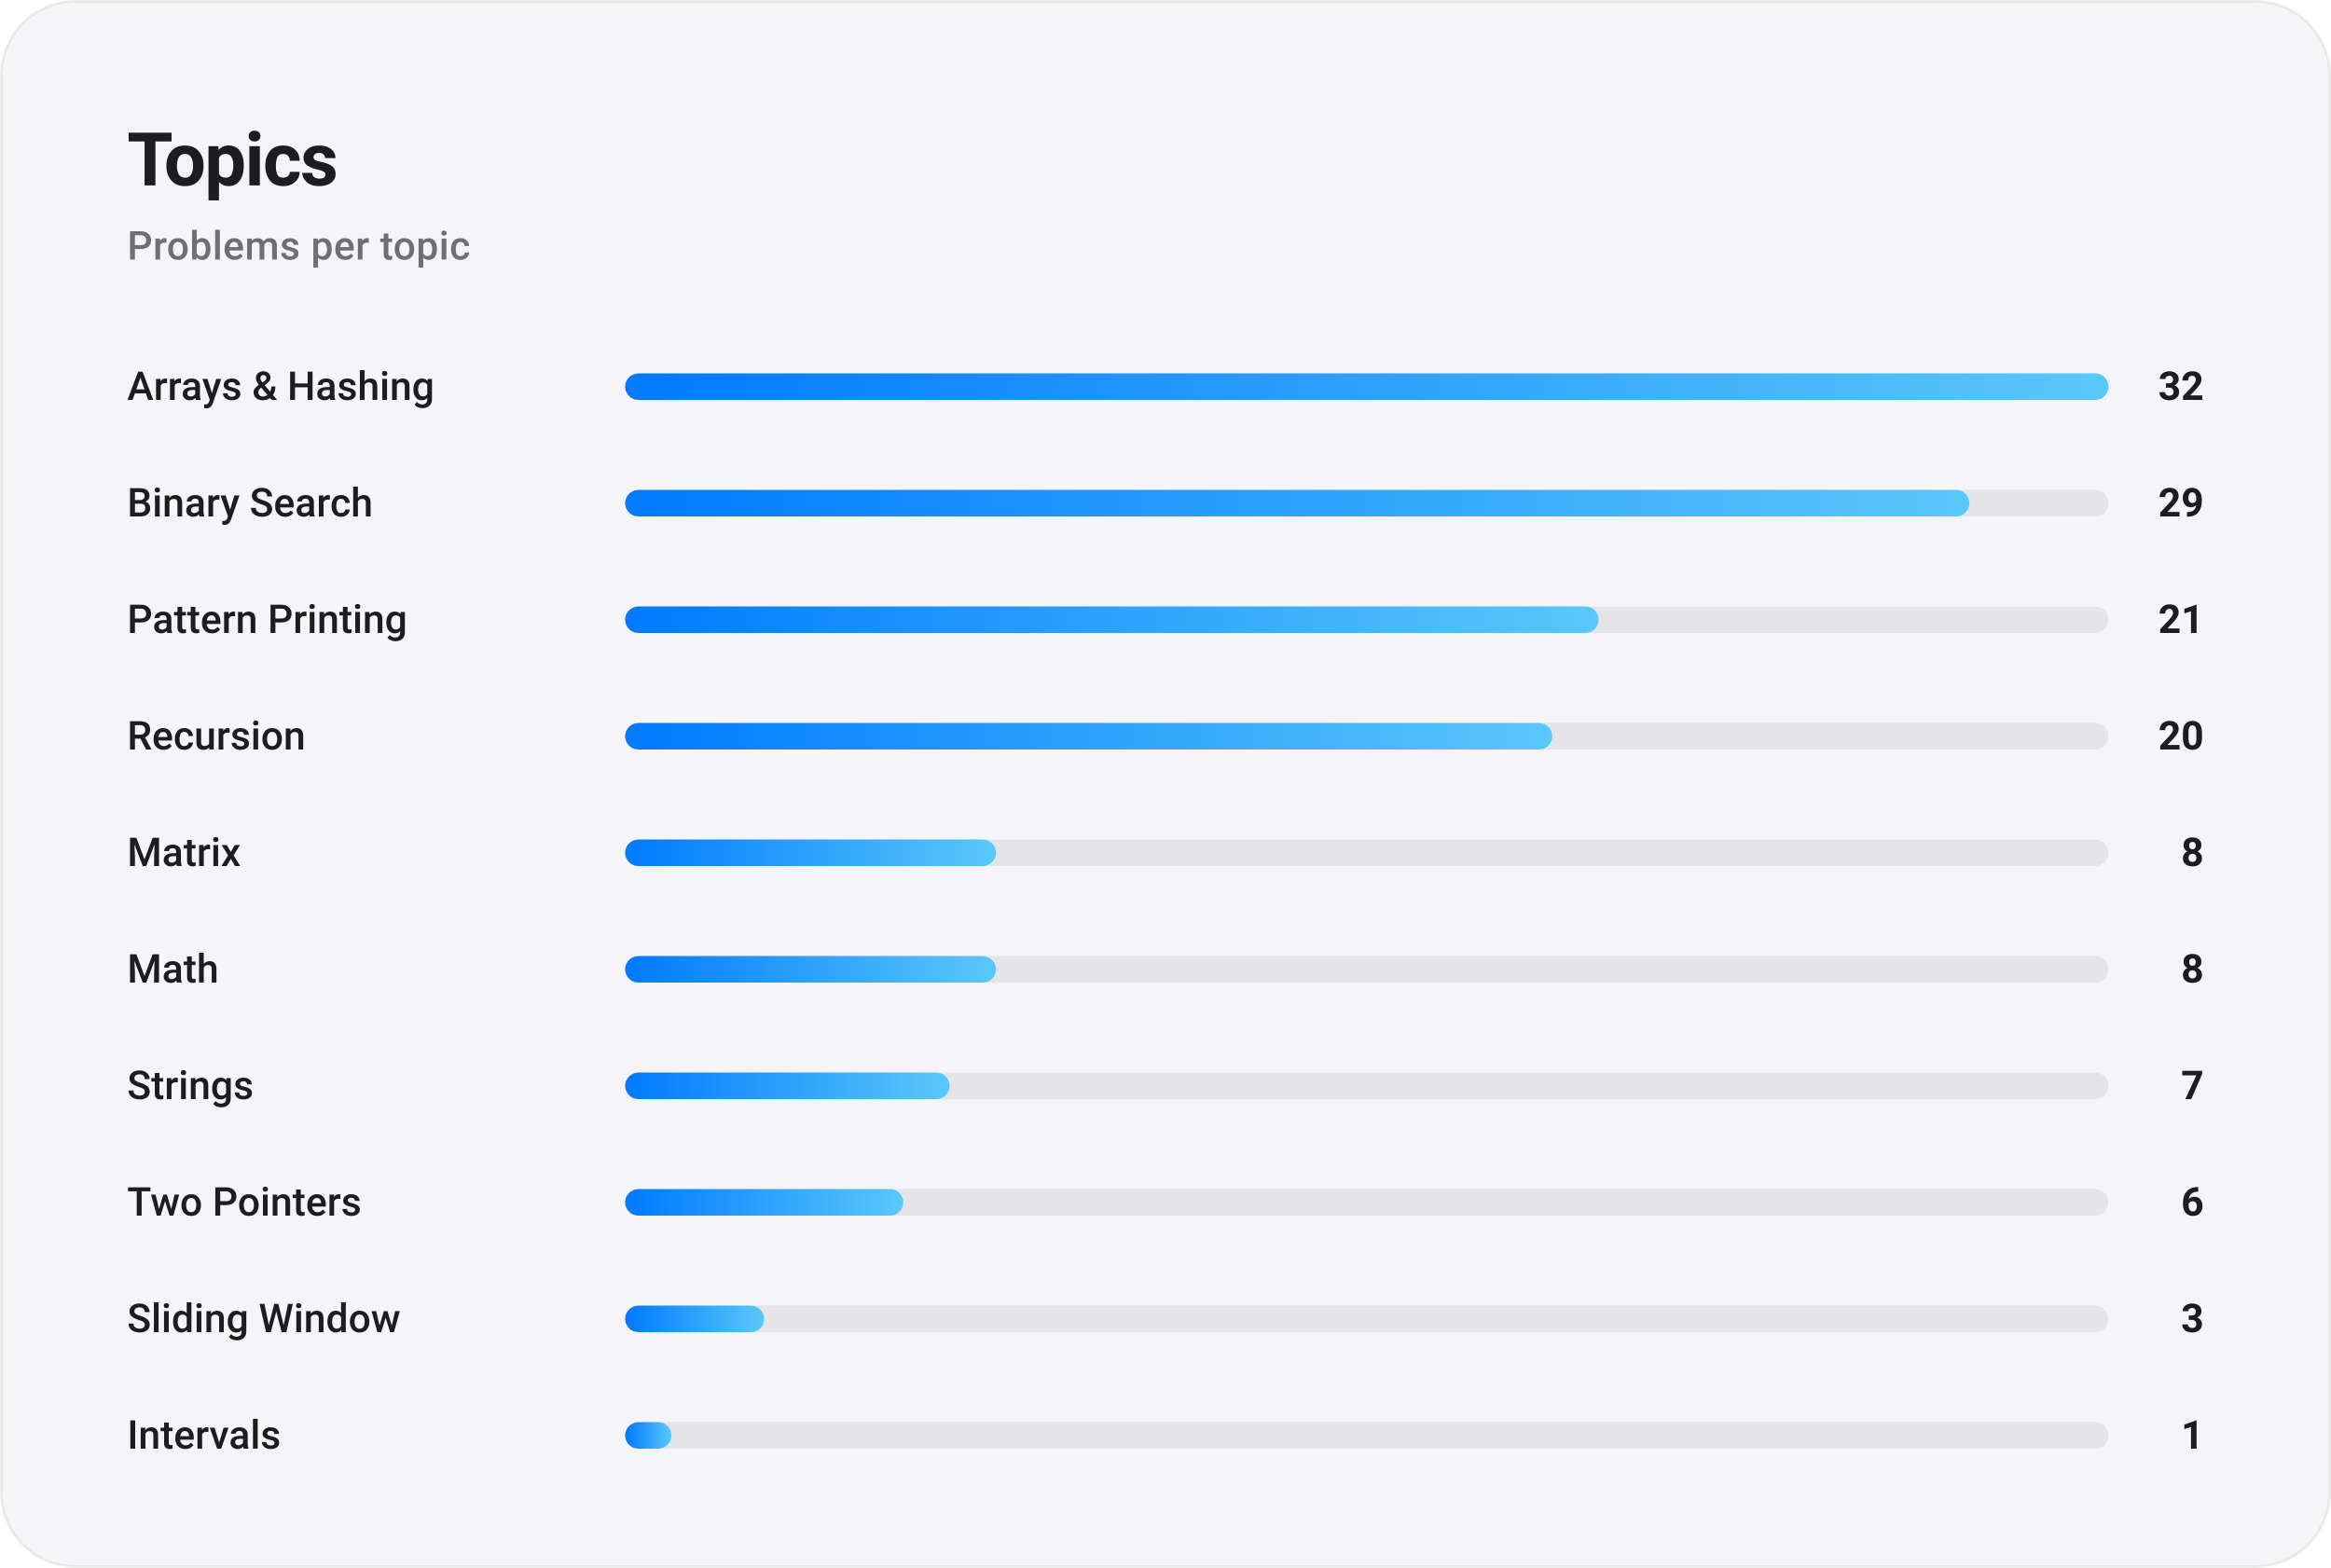
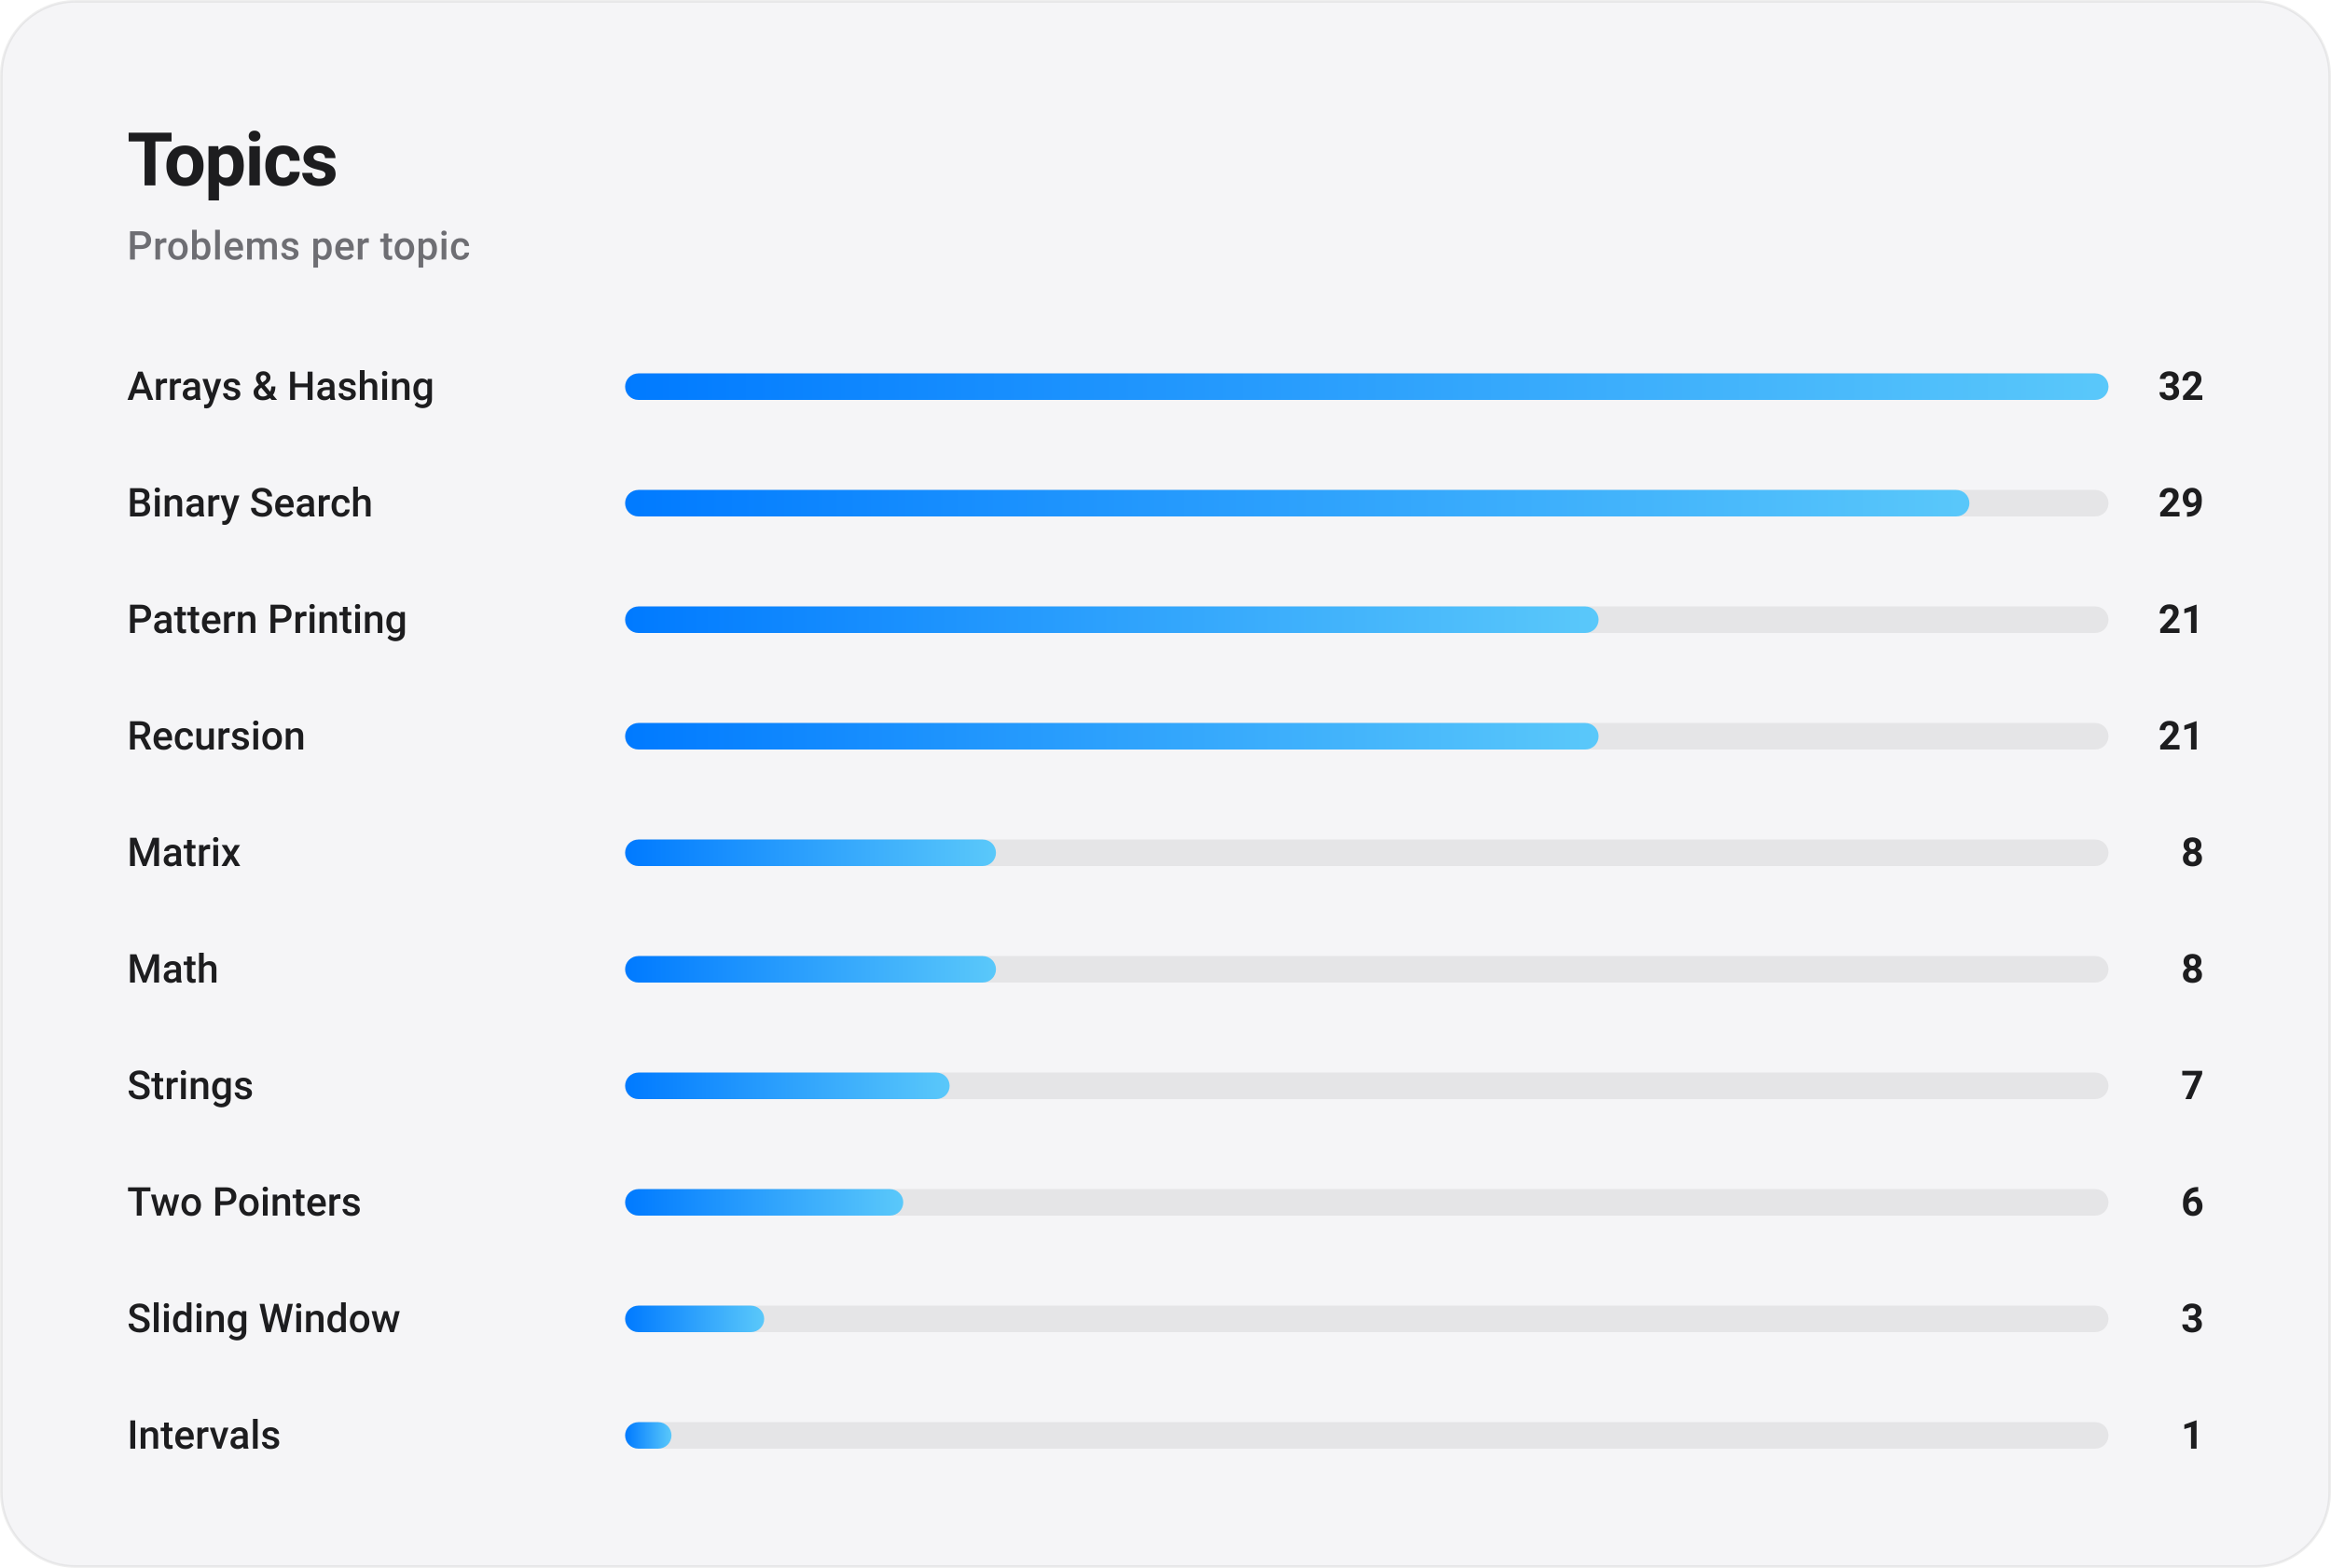
<svg xmlns="http://www.w3.org/2000/svg" width="880" height="592" viewBox="0 0 880 592" role="img" aria-labelledby="t d">
  <defs>
    <style>
text { font-family: -apple-system, BlinkMacSystemFont, "SF Pro Display", "SF Pro Text", "Segoe UI Variable Display", "Segoe UI", system-ui, Roboto, Helvetica, Arial, sans-serif; }
.num { font-variant-numeric: tabular-nums; }
@keyframes grow { from { transform: scaleX(0); } to { transform: scaleX(1); } }
@keyframes rise { from { transform: scaleY(0); } to { transform: scaleY(1); } }
@keyframes pop { from { opacity: 0; transform: scale(.92); } to { opacity: 1; transform: scale(1); } }
@keyframes fade { from { opacity: 0; transform: translateY(6px); } to { opacity: 1; transform: translateY(0); } }
.grow { transform-box: fill-box; transform-origin: 0% 50%; animation: grow .8s cubic-bezier(.22,1,.36,1) both; }
.rise { transform-box: fill-box; transform-origin: 50% 100%; animation: rise .8s cubic-bezier(.22,1,.36,1) both; }
.pop { transform-box: fill-box; transform-origin: 50% 50%; animation: pop .8s cubic-bezier(.22,1,.36,1) both; }
.fade { animation: fade .7s cubic-bezier(.22,1,.36,1) both; }
@media (prefers-reduced-motion: reduce) { .grow, .rise, .pop { transform-box: fill-box; transform-origin: 50% 50%; animation: pop .8s cubic-bezier(.22,1,.36,1) both; }
.fade { animation: none; } }
</style>
    <linearGradient id="acc" x1="0" y1="0" x2="1" y2="0">
      <stop offset="0" stop-color="#007AFF" />
      <stop offset="1" stop-color="#5AC8FA" />
    </linearGradient>
    <linearGradient id="accv" x1="0" y1="1" x2="0" y2="0">
      <stop offset="0" stop-color="#007AFF" />
      <stop offset="1" stop-color="#5AC8FA" />
    </linearGradient>
  </defs>
  <rect x="0.5" y="0.5" width="879" height="591" rx="28" fill="#F5F5F7" stroke="rgba(0,0,0,0.07)" />
  <text x="48" y="70" font-size="28" font-weight="700" fill="#1D1D1F" text-anchor="start" letter-spacing="-0.02em">Topics</text>
  <text x="48" y="98" font-size="15" font-weight="500" fill="#6E6E73" text-anchor="start" letter-spacing="0.01em">Problems per topic</text>
  <text x="48" y="151" font-size="15" font-weight="500" fill="#1D1D1F" text-anchor="start" letter-spacing="0.0em">Arrays &amp; Hashing</text>
  <rect x="236" y="141" width="560" height="10" rx="5" fill="rgba(0,0,0,0.07)" />
  <rect class="grow" style="animation-delay:0ms" x="236" y="141" width="560.0" height="10" rx="5" fill="url(#acc)" />
  <text x="832" y="151" font-size="15" font-weight="650" fill="#1D1D1F" text-anchor="end" letter-spacing="0.0em" class="num">32</text>
  <text x="48" y="195" font-size="15" font-weight="500" fill="#1D1D1F" text-anchor="start" letter-spacing="0.0em">Binary Search</text>
  <rect x="236" y="185" width="560" height="10" rx="5" fill="rgba(0,0,0,0.07)" />
  <rect class="grow" style="animation-delay:60ms" x="236" y="185" width="507.5" height="10" rx="5" fill="url(#acc)" />
  <text x="832" y="195" font-size="15" font-weight="650" fill="#1D1D1F" text-anchor="end" letter-spacing="0.0em" class="num">29</text>
  <text x="48" y="239" font-size="15" font-weight="500" fill="#1D1D1F" text-anchor="start" letter-spacing="0.0em">Pattern Printing</text>
  <rect x="236" y="229" width="560" height="10" rx="5" fill="rgba(0,0,0,0.07)" />
  <rect class="grow" style="animation-delay:120ms" x="236" y="229" width="367.5" height="10" rx="5" fill="url(#acc)" />
  <text x="832" y="239" font-size="15" font-weight="650" fill="#1D1D1F" text-anchor="end" letter-spacing="0.0em" class="num">21</text>
  <text x="48" y="283" font-size="15" font-weight="500" fill="#1D1D1F" text-anchor="start" letter-spacing="0.0em">Recursion</text>
  <rect x="236" y="273" width="560" height="10" rx="5" fill="rgba(0,0,0,0.07)" />
-   <rect class="grow" style="animation-delay:180ms" x="236" y="273" width="350.0" height="10" rx="5" fill="url(#acc)" />
-   <text x="832" y="283" font-size="15" font-weight="650" fill="#1D1D1F" text-anchor="end" letter-spacing="0.0em" class="num">20</text>
+   <rect class="grow" style="animation-delay:180ms" x="236" y="273" width="367.5" height="10" rx="5" fill="url(#acc)" />
+   <text x="832" y="283" font-size="15" font-weight="650" fill="#1D1D1F" text-anchor="end" letter-spacing="0.0em" class="num">21</text>
  <text x="48" y="327" font-size="15" font-weight="500" fill="#1D1D1F" text-anchor="start" letter-spacing="0.0em">Matrix</text>
  <rect x="236" y="317" width="560" height="10" rx="5" fill="rgba(0,0,0,0.07)" />
  <rect class="grow" style="animation-delay:240ms" x="236" y="317" width="140.0" height="10" rx="5" fill="url(#acc)" />
  <text x="832" y="327" font-size="15" font-weight="650" fill="#1D1D1F" text-anchor="end" letter-spacing="0.0em" class="num">8</text>
  <text x="48" y="371" font-size="15" font-weight="500" fill="#1D1D1F" text-anchor="start" letter-spacing="0.0em">Math</text>
  <rect x="236" y="361" width="560" height="10" rx="5" fill="rgba(0,0,0,0.07)" />
  <rect class="grow" style="animation-delay:300ms" x="236" y="361" width="140.0" height="10" rx="5" fill="url(#acc)" />
  <text x="832" y="371" font-size="15" font-weight="650" fill="#1D1D1F" text-anchor="end" letter-spacing="0.0em" class="num">8</text>
  <text x="48" y="415" font-size="15" font-weight="500" fill="#1D1D1F" text-anchor="start" letter-spacing="0.0em">Strings</text>
  <rect x="236" y="405" width="560" height="10" rx="5" fill="rgba(0,0,0,0.07)" />
  <rect class="grow" style="animation-delay:360ms" x="236" y="405" width="122.5" height="10" rx="5" fill="url(#acc)" />
  <text x="832" y="415" font-size="15" font-weight="650" fill="#1D1D1F" text-anchor="end" letter-spacing="0.0em" class="num">7</text>
  <text x="48" y="459" font-size="15" font-weight="500" fill="#1D1D1F" text-anchor="start" letter-spacing="0.0em">Two Pointers</text>
  <rect x="236" y="449" width="560" height="10" rx="5" fill="rgba(0,0,0,0.07)" />
  <rect class="grow" style="animation-delay:420ms" x="236" y="449" width="105.0" height="10" rx="5" fill="url(#acc)" />
  <text x="832" y="459" font-size="15" font-weight="650" fill="#1D1D1F" text-anchor="end" letter-spacing="0.0em" class="num">6</text>
  <text x="48" y="503" font-size="15" font-weight="500" fill="#1D1D1F" text-anchor="start" letter-spacing="0.0em">Sliding Window</text>
  <rect x="236" y="493" width="560" height="10" rx="5" fill="rgba(0,0,0,0.07)" />
  <rect class="grow" style="animation-delay:480ms" x="236" y="493" width="52.5" height="10" rx="5" fill="url(#acc)" />
  <text x="832" y="503" font-size="15" font-weight="650" fill="#1D1D1F" text-anchor="end" letter-spacing="0.0em" class="num">3</text>
  <text x="48" y="547" font-size="15" font-weight="500" fill="#1D1D1F" text-anchor="start" letter-spacing="0.0em">Intervals</text>
  <rect x="236" y="537" width="560" height="10" rx="5" fill="rgba(0,0,0,0.07)" />
  <rect class="grow" style="animation-delay:540ms" x="236" y="537" width="17.5" height="10" rx="5" fill="url(#acc)" />
  <text x="832" y="547" font-size="15" font-weight="650" fill="#1D1D1F" text-anchor="end" letter-spacing="0.0em" class="num">1</text>
</svg>
